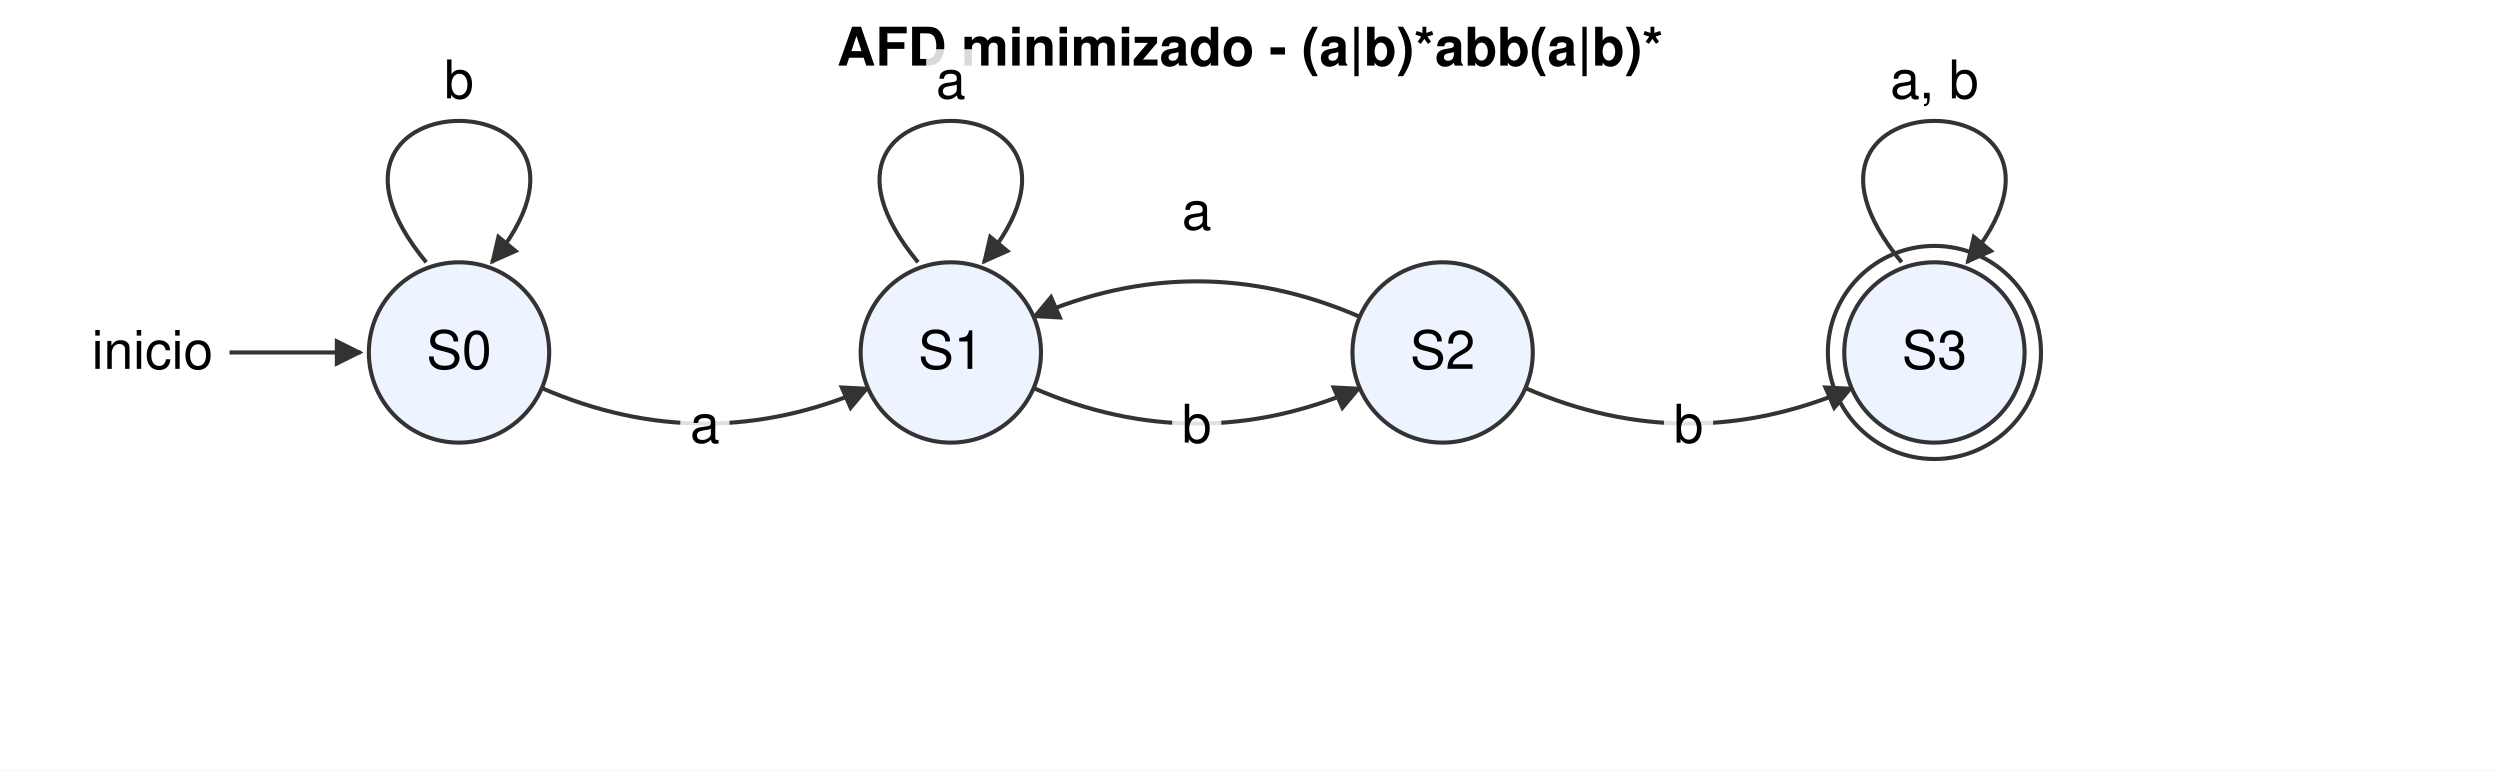
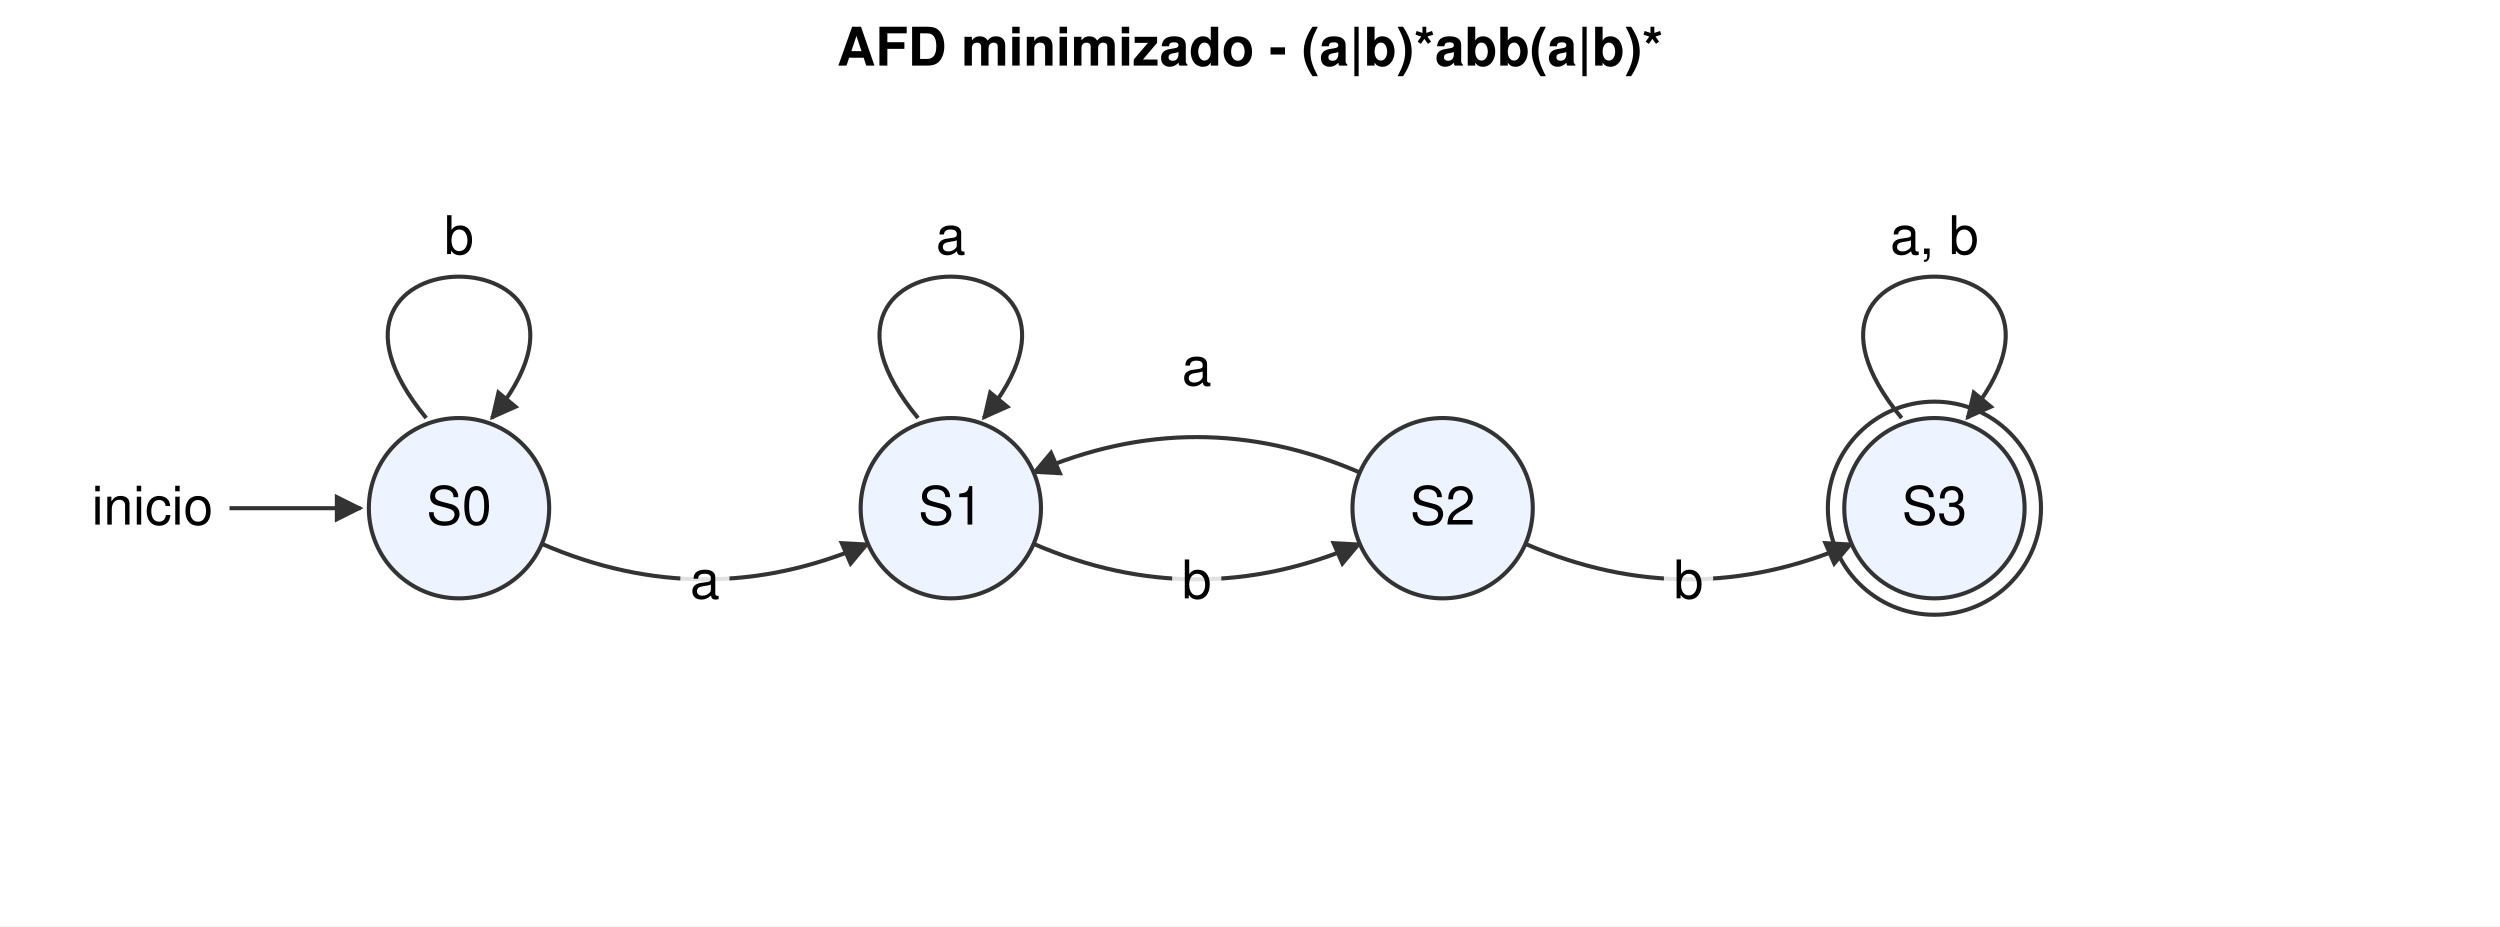
- <svg xmlns="http://www.w3.org/2000/svg" viewBox="0 0 610 188" font-family="Helvetica, Arial, sans-serif" font-size="13">
+ <svg xmlns="http://www.w3.org/2000/svg" viewBox="0 0 610 226" font-family="Helvetica, Arial, sans-serif" font-size="13">
  <defs>
    <marker id="punta" viewBox="0 0 10 10" refX="9" refY="5" markerWidth="7" markerHeight="7" orient="auto-start-reverse">
      <path d="M 0 0 L 10 5 L 0 10 z" fill="#333" />
    </marker>
  </defs>
-   <rect width="610" height="188" fill="white" />
+   <rect width="610" height="226" fill="white" />
  <text x="305" y="16" text-anchor="middle" font-weight="bold">AFD minimizado - (a|b)*abb(a|b)*</text>
-   <g transform="translate(0,24)">
+   <g transform="translate(0,62)">
    <path d="M 132.2 70.7 Q 172.0 88.0 211.8 70.7" fill="none" stroke="#333" marker-end="url(#punta)" />
    <rect x="166.0" y="72.0" width="12" height="15" fill="white" opacity="0.85" />
    <text x="172.0" y="84.0" text-anchor="middle">a</text>
    <path d="M 104.0 40.0 C 66.0 -6.0 158.0 -6.0 120.0 40.0" fill="none" stroke="#333" marker-end="url(#punta)" />
    <rect x="106.0" y="-12.0" width="12" height="15" fill="white" opacity="0.85" />
    <text x="112.0" y="0.0" text-anchor="middle">b</text>
    <path d="M 224.0 40.0 C 186.0 -6.0 278.0 -6.0 240.0 40.0" fill="none" stroke="#333" marker-end="url(#punta)" />
    <rect x="226.0" y="-12.0" width="12" height="15" fill="white" opacity="0.85" />
    <text x="232.0" y="0.0" text-anchor="middle">a</text>
    <path d="M 252.2 70.7 Q 292.0 88.0 331.8 70.7" fill="none" stroke="#333" marker-end="url(#punta)" />
    <rect x="286.0" y="72.0" width="12" height="15" fill="white" opacity="0.85" />
    <text x="292.0" y="84.0" text-anchor="middle">b</text>
    <path d="M 331.8 53.3 Q 292.0 36.0 252.2 53.3" fill="none" stroke="#333" marker-end="url(#punta)" />
    <rect x="286.0" y="20.0" width="12" height="15" fill="white" opacity="0.85" />
    <text x="292.0" y="32.0" text-anchor="middle">a</text>
    <path d="M 372.2 70.7 Q 412.0 88.0 451.8 70.7" fill="none" stroke="#333" marker-end="url(#punta)" />
    <rect x="406.0" y="72.0" width="12" height="15" fill="white" opacity="0.85" />
    <text x="412.0" y="84.0" text-anchor="middle">b</text>
    <path d="M 464.0 40.0 C 426.0 -6.0 518.0 -6.0 480.0 40.0" fill="none" stroke="#333" marker-end="url(#punta)" />
    <rect x="454.0" y="-12.0" width="36" height="15" fill="white" opacity="0.85" />
    <text x="472.0" y="0.0" text-anchor="middle">a, b</text>
    <path d="M 56.0 62.0 L 88.0 62.0" fill="none" stroke="#333" marker-end="url(#punta)" />
    <text x="52.0" y="66.0" text-anchor="end">inicio</text>
    <circle class="estado" cx="112.0" cy="62.0" r="22" fill="#eef4ff" stroke="#333" />
    <text x="112.0" y="66.0" text-anchor="middle">S0</text>
    <circle class="estado" cx="232.0" cy="62.0" r="22" fill="#eef4ff" stroke="#333" />
    <text x="232.0" y="66.0" text-anchor="middle">S1</text>
    <circle class="estado" cx="352.0" cy="62.0" r="22" fill="#eef4ff" stroke="#333" />
    <text x="352.0" y="66.0" text-anchor="middle">S2</text>
    <circle class="aceptacion" cx="472.0" cy="62.0" r="26" fill="none" stroke="#333" />
    <circle class="estado" cx="472.0" cy="62.0" r="22" fill="#eef4ff" stroke="#333" />
    <text x="472.0" y="66.0" text-anchor="middle">S3</text>
  </g>
</svg>
